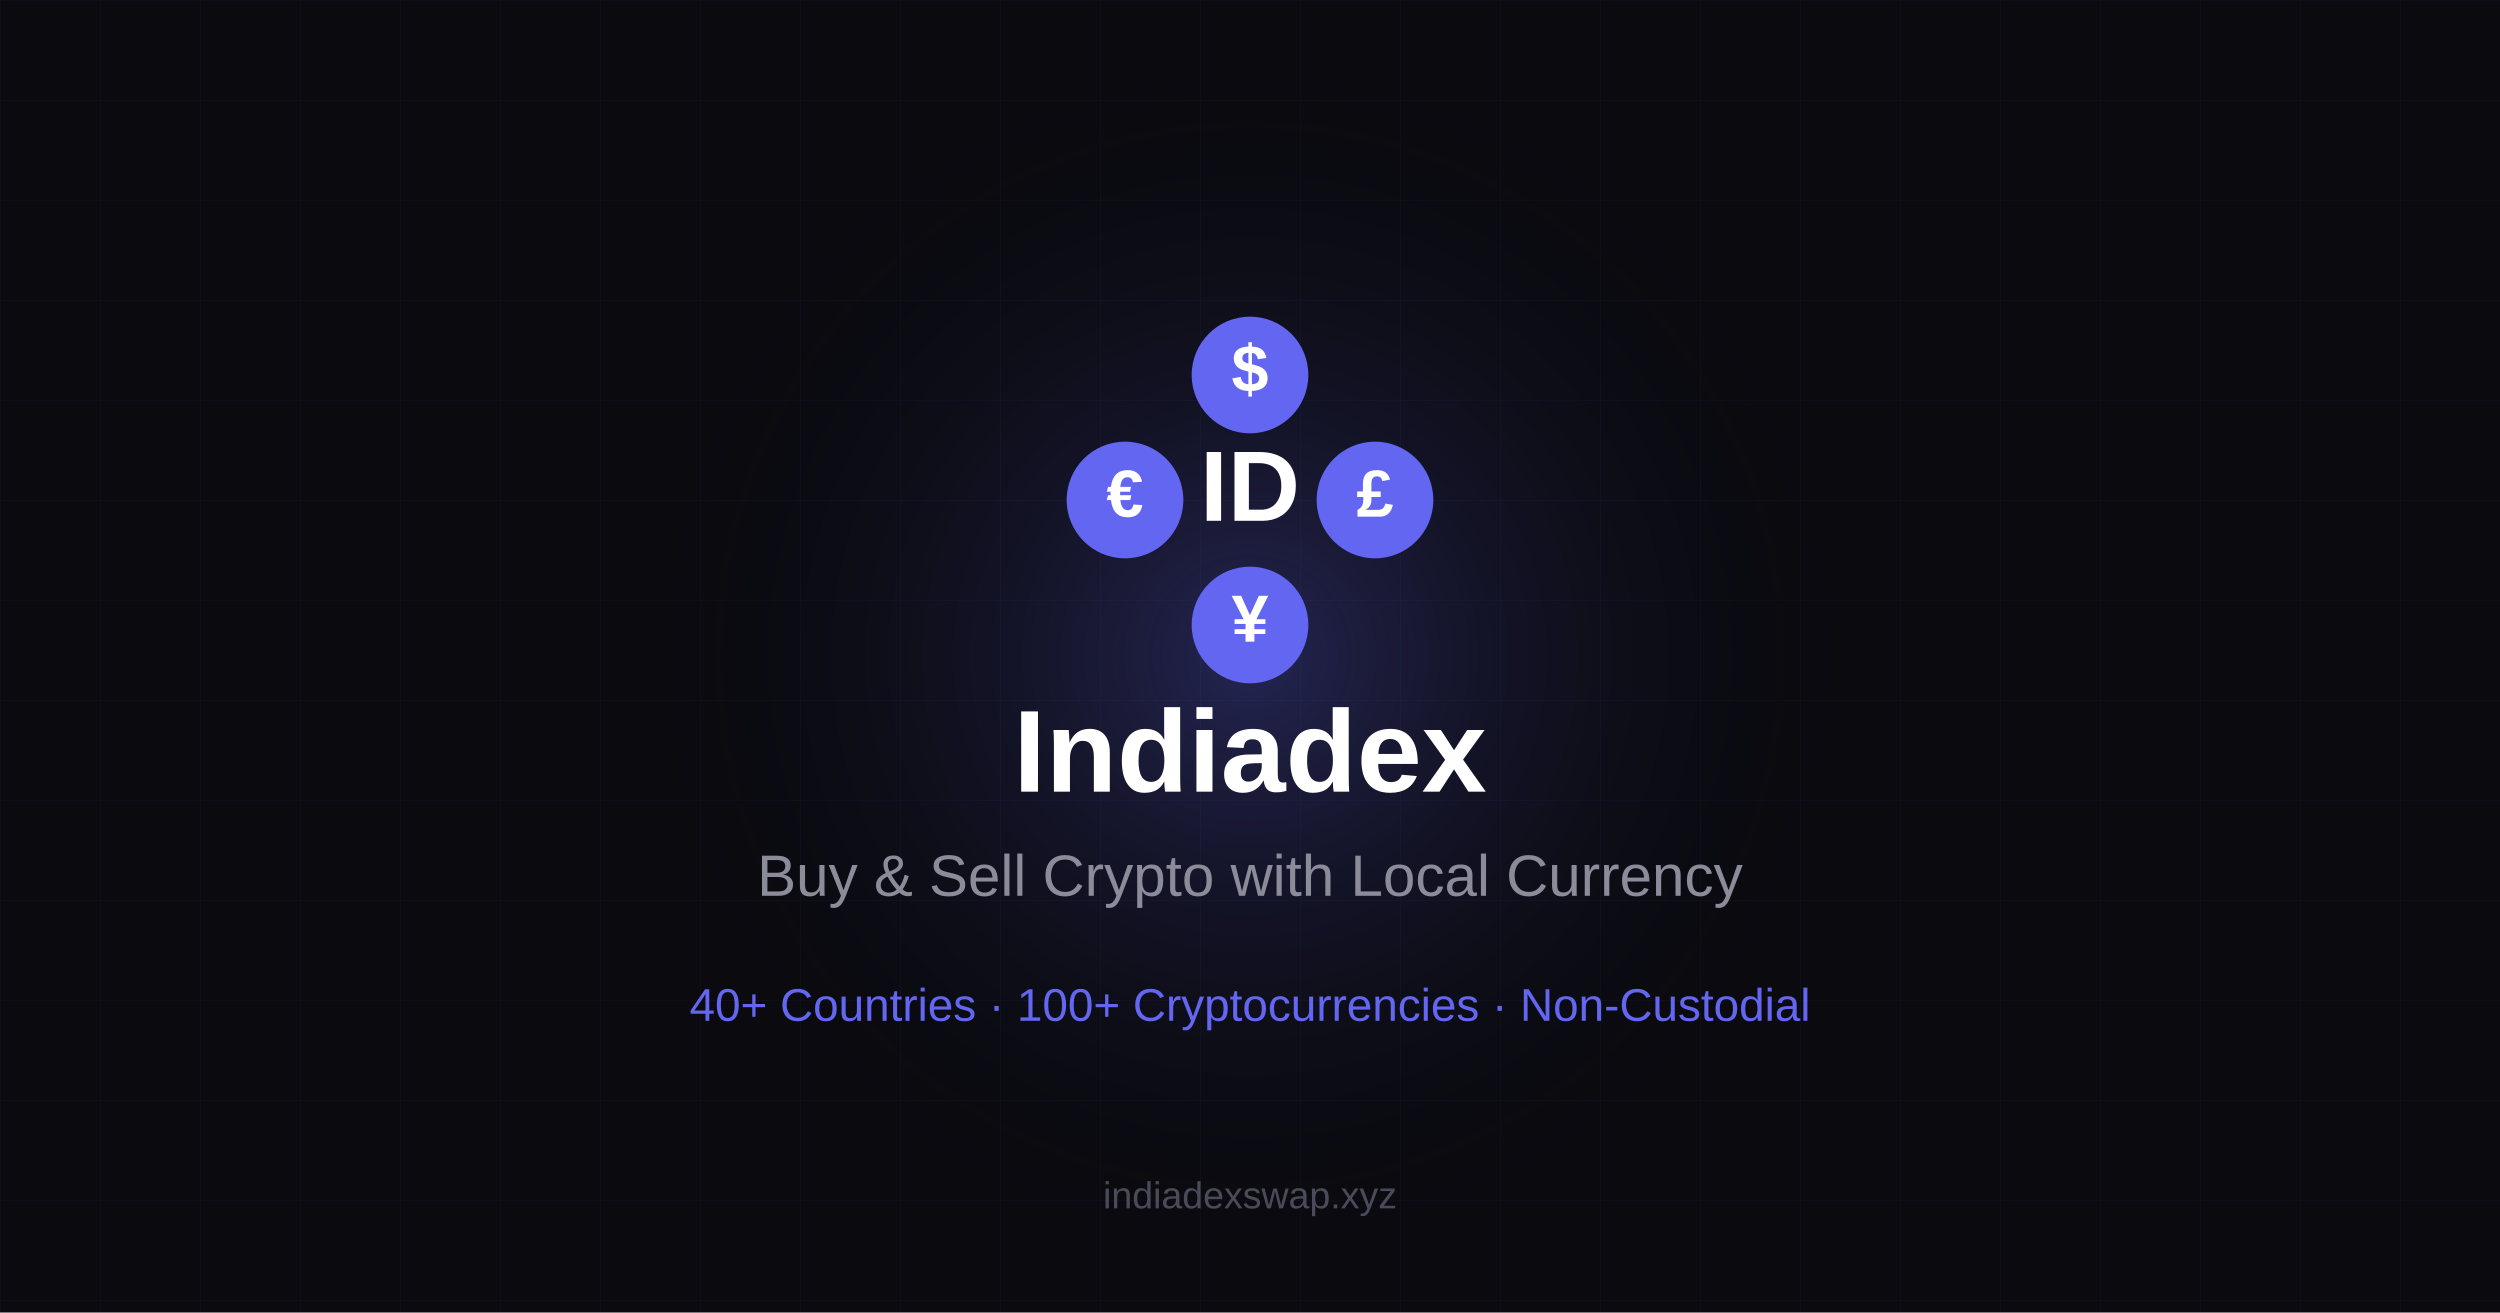
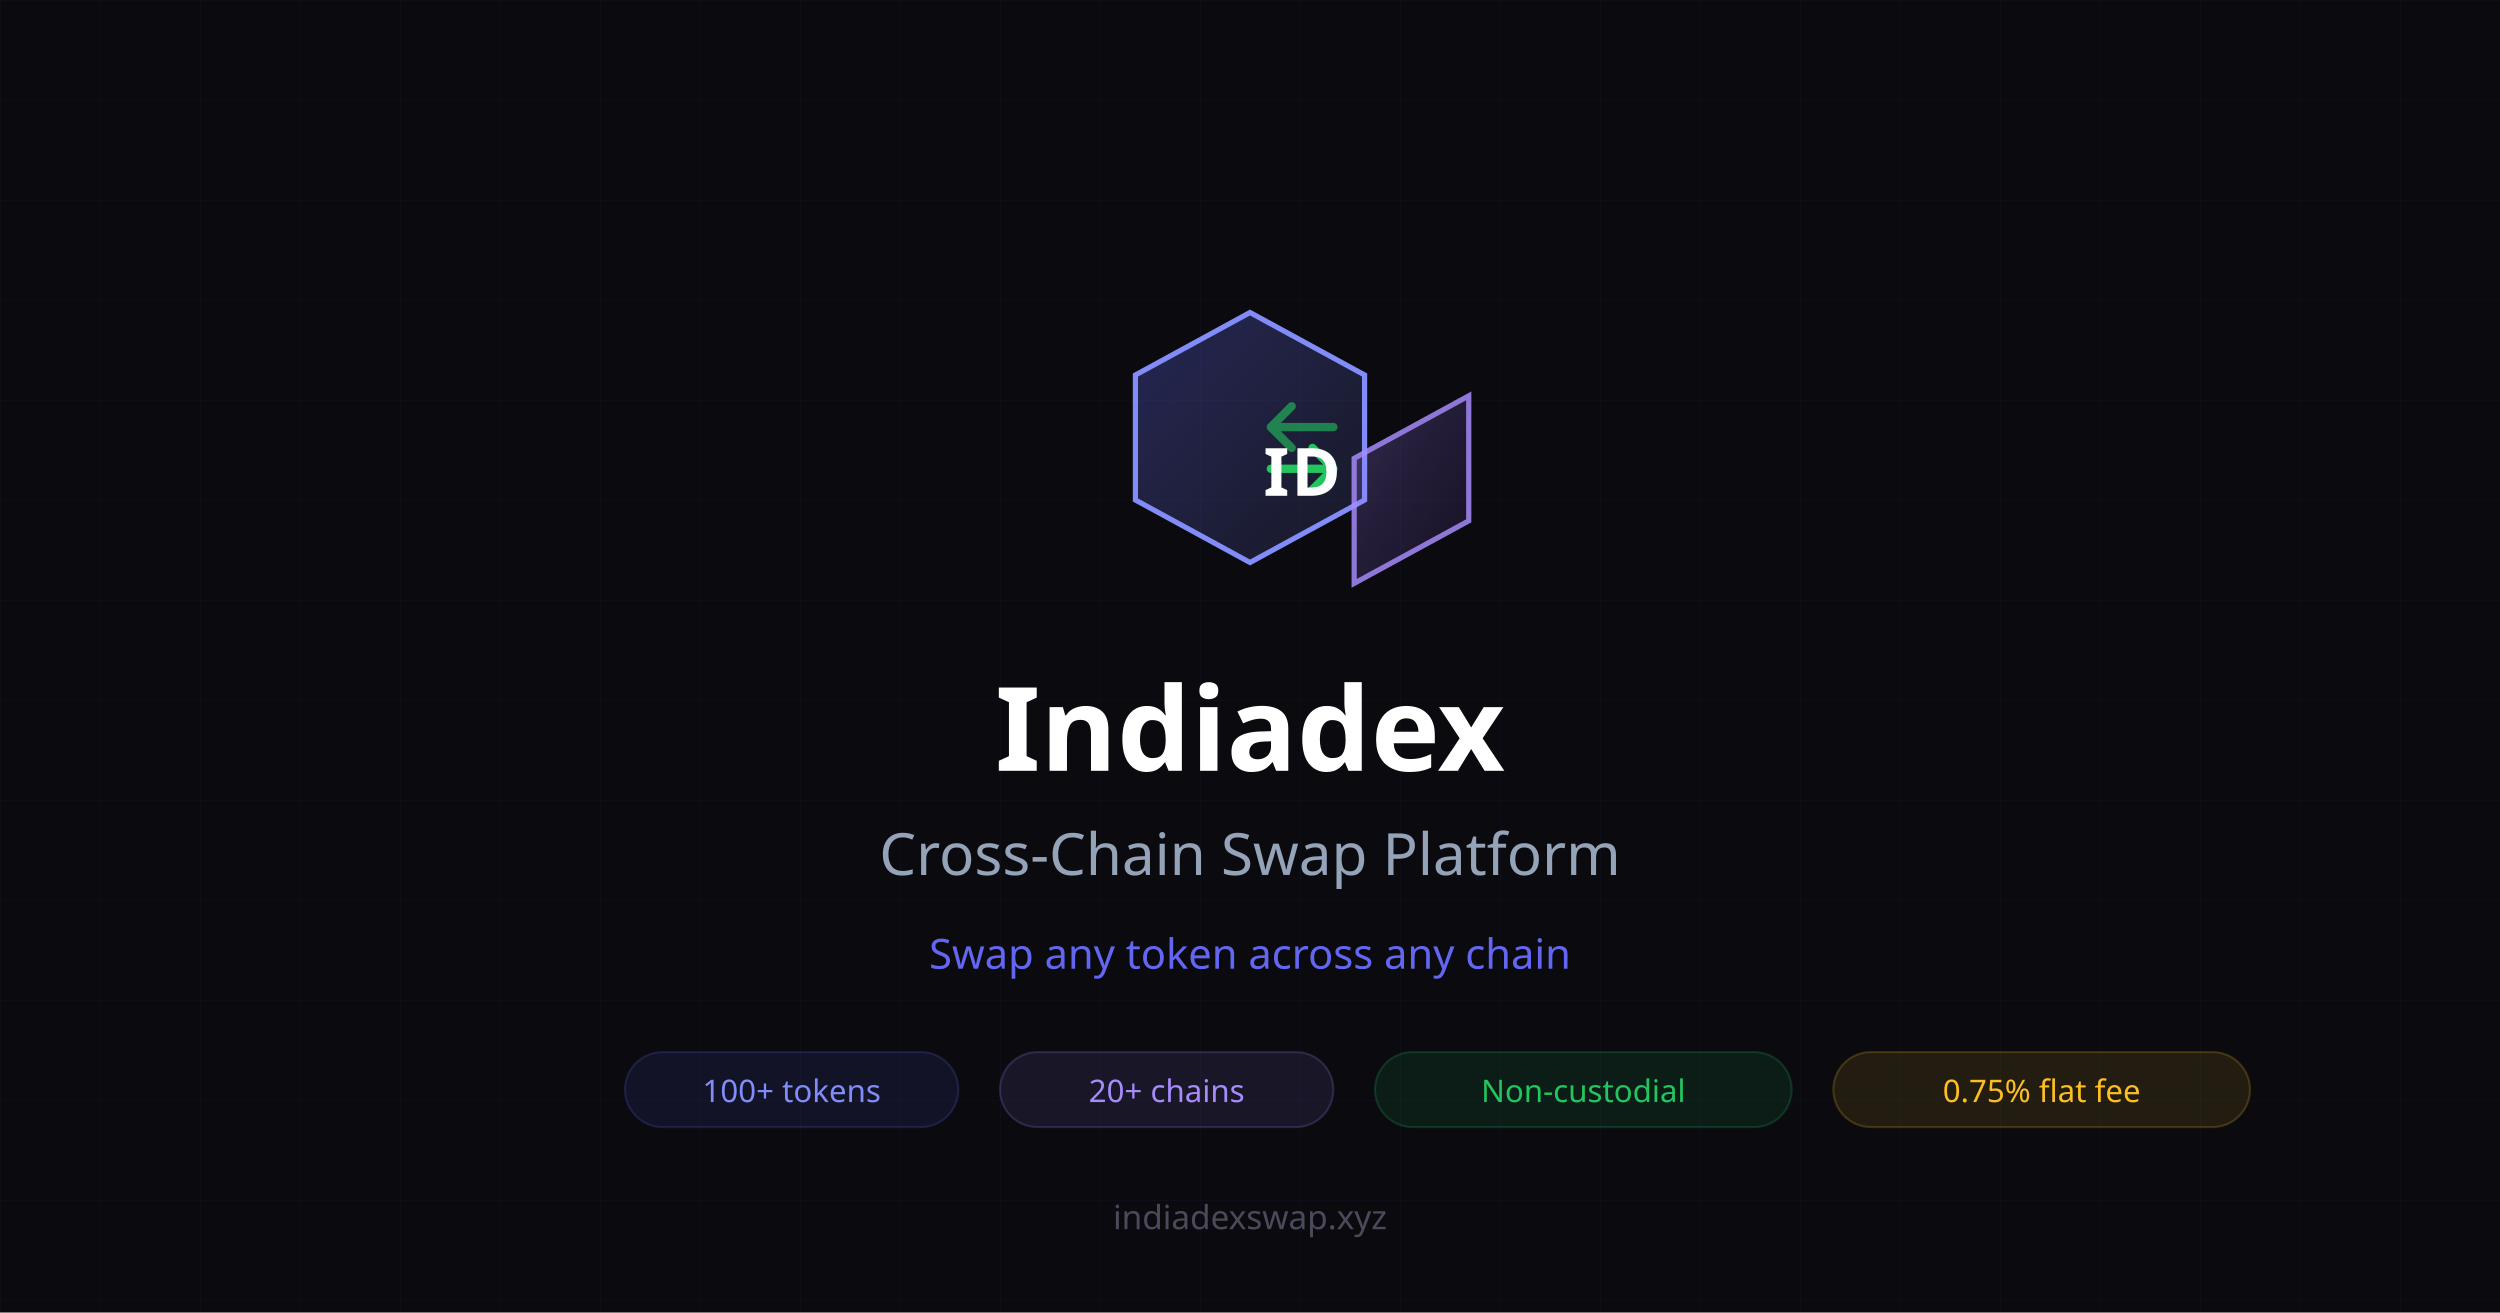
<svg xmlns="http://www.w3.org/2000/svg" width="1200" height="630" viewBox="0 0 1200 630" fill="none">
-   <rect width="1200" height="630" fill="#0a0a0f" />
+   <defs>
+     <linearGradient id="bg" x1="0" y1="0" x2="1200" y2="630">
+       <stop offset="0%" stop-color="#0a0a0f" />
+       <stop offset="50%" stop-color="#0f0f1a" />
+       <stop offset="100%" stop-color="#0a0a0f" />
+     </linearGradient>
+     <radialGradient id="glow1" cx="300" cy="315" r="400">
+       <stop offset="0%" stop-color="#6366f1" stop-opacity="0.12" />
+       <stop offset="100%" stop-color="transparent" />
+     </radialGradient>
+     <radialGradient id="glow2" cx="900" cy="315" r="400">
+       <stop offset="0%" stop-color="#a78bfa" stop-opacity="0.1" />
+       <stop offset="100%" stop-color="transparent" />
+     </radialGradient>
+     <linearGradient id="g1" x1="0" y1="0" x2="1" y2="1">
+       <stop offset="0%" stop-color="#6366f1" stop-opacity="0.3" />
+       <stop offset="100%" stop-color="#818cf8" stop-opacity="0.1" />
+     </linearGradient>
+     <linearGradient id="g2" x1="0" y1="0" x2="1" y2="1">
+       <stop offset="0%" stop-color="#a78bfa" stop-opacity="0.3" />
+       <stop offset="100%" stop-color="#8b5cf6" stop-opacity="0.1" />
+     </linearGradient>
+   </defs>
+   <rect width="1200" height="630" fill="url(#bg)" />
+   <rect width="1200" height="630" fill="url(#glow1)" />
+   <rect width="1200" height="630" fill="url(#glow2)" />
  <pattern id="grid" width="48" height="48" patternUnits="userSpaceOnUse">
-     <path d="M 48 0 L 0 0 0 48" fill="none" stroke="rgba(99,102,241,0.05)" stroke-width="1" />
+     <path d="M 48 0 L 0 0 0 48" fill="none" stroke="rgba(99,102,241,0.04)" stroke-width="1" />
  </pattern>
  <rect width="1200" height="630" fill="url(#grid)" />
-   <circle cx="600" cy="315" r="300" fill="url(#glow)" opacity="0.3" />
-   <defs>
-     <radialGradient id="glow">
-       <stop offset="0%" stop-color="#6366f1" />
-       <stop offset="100%" stop-color="transparent" />
-     </radialGradient>
-   </defs>
-   <g transform="translate(540, 180)">
-     <circle cx="60" cy="0" r="28" fill="#6366f1" />
-     <text x="60" y="8" text-anchor="middle" fill="white" font-size="32" font-weight="bold" font-family="Arial">$</text>
-     <circle cx="120" cy="60" r="28" fill="#6366f1" />
-     <text x="120" y="68" text-anchor="middle" fill="white" font-size="32" font-weight="bold" font-family="Arial">£</text>
-     <circle cx="60" cy="120" r="28" fill="#6366f1" />
-     <text x="60" y="128" text-anchor="middle" fill="white" font-size="32" font-weight="bold" font-family="Arial">¥</text>
-     <circle cx="0" cy="60" r="28" fill="#6366f1" />
-     <text x="0" y="68" text-anchor="middle" fill="white" font-size="32" font-weight="bold" font-family="Arial">€</text>
-     <text x="60" y="70" text-anchor="middle" fill="white" font-size="48" font-weight="bold" font-family="Arial">ID</text>
+   <g transform="translate(530, 130)">
+     <polygon points="70,20 125,50 125,110 70,140 15,110 15,50" fill="url(#g1)" stroke="#818cf8" stroke-width="2.5" />
+     <polygon points="175,60 175,120 120,150 120,90" fill="url(#g2)" stroke="#a78bfa" stroke-width="2.5" opacity="0.85" />
+     <path d="M80 95 L110 95 M100 85 L110 95 L100 105" stroke="#22c55e" stroke-width="4" stroke-linecap="round" stroke-linejoin="round" fill="none" />
+     <path d="M110 75 L80 75 M90 65 L80 75 L90 85" stroke="#22c55e" stroke-width="4" stroke-linecap="round" stroke-linejoin="round" fill="none" opacity="0.6" />
+     <text x="95" y="108" text-anchor="middle" fill="white" font-size="32" font-weight="800" font-family="system-ui" letter-spacing="1">ID</text>
  </g>
-   <text x="600" y="380" text-anchor="middle" fill="white" font-size="56" font-weight="bold" font-family="Arial">Indiadex</text>
-   <text x="600" y="430" text-anchor="middle" fill="#8b8b9a" font-size="28" font-family="Arial">Buy &amp; Sell Crypto with Local Currency</text>
-   <text x="600" y="490" text-anchor="middle" fill="#6366f1" font-size="22" font-family="Arial">40+ Countries · 100+ Cryptocurrencies · Non-Custodial</text>
-   <text x="600" y="580" text-anchor="middle" fill="#4a4a5a" font-size="18" font-family="Arial">indiadexswap.xyz</text>
+   <text x="600" y="370" text-anchor="middle" fill="white" font-size="56" font-weight="bold" font-family="system-ui">Indiadex</text>
+   <text x="600" y="420" text-anchor="middle" fill="#94a3b8" font-size="28" font-family="system-ui">Cross-Chain Swap Platform</text>
+   <text x="600" y="465" text-anchor="middle" fill="#6366f1" font-size="20" font-family="system-ui">Swap any token across any chain</text>
+   <g transform="translate(300, 505)">
+     <rect x="0" y="0" width="160" height="36" rx="18" fill="rgba(99,102,241,0.1)" stroke="rgba(99,102,241,0.2)" />
+     <text x="80" y="24" text-anchor="middle" fill="#818cf8" font-size="15" font-family="system-ui">100+ tokens</text>
+     <rect x="180" y="0" width="160" height="36" rx="18" fill="rgba(167,139,250,0.1)" stroke="rgba(167,139,250,0.2)" />
+     <text x="260" y="24" text-anchor="middle" fill="#a78bfa" font-size="15" font-family="system-ui">20+ chains</text>
+     <rect x="360" y="0" width="200" height="36" rx="18" fill="rgba(34,197,94,0.1)" stroke="rgba(34,197,94,0.2)" />
+     <text x="460" y="24" text-anchor="middle" fill="#22c55e" font-size="15" font-family="system-ui">Non-custodial</text>
+     <rect x="580" y="0" width="200" height="36" rx="18" fill="rgba(251,191,36,0.1)" stroke="rgba(251,191,36,0.2)" />
+     <text x="680" y="24" text-anchor="middle" fill="#fbbf24" font-size="15" font-family="system-ui">0.75% flat fee</text>
+   </g>
+   <text x="600" y="590" text-anchor="middle" fill="#4a4a5a" font-size="16" font-family="system-ui">indiadexswap.xyz</text>
</svg>
